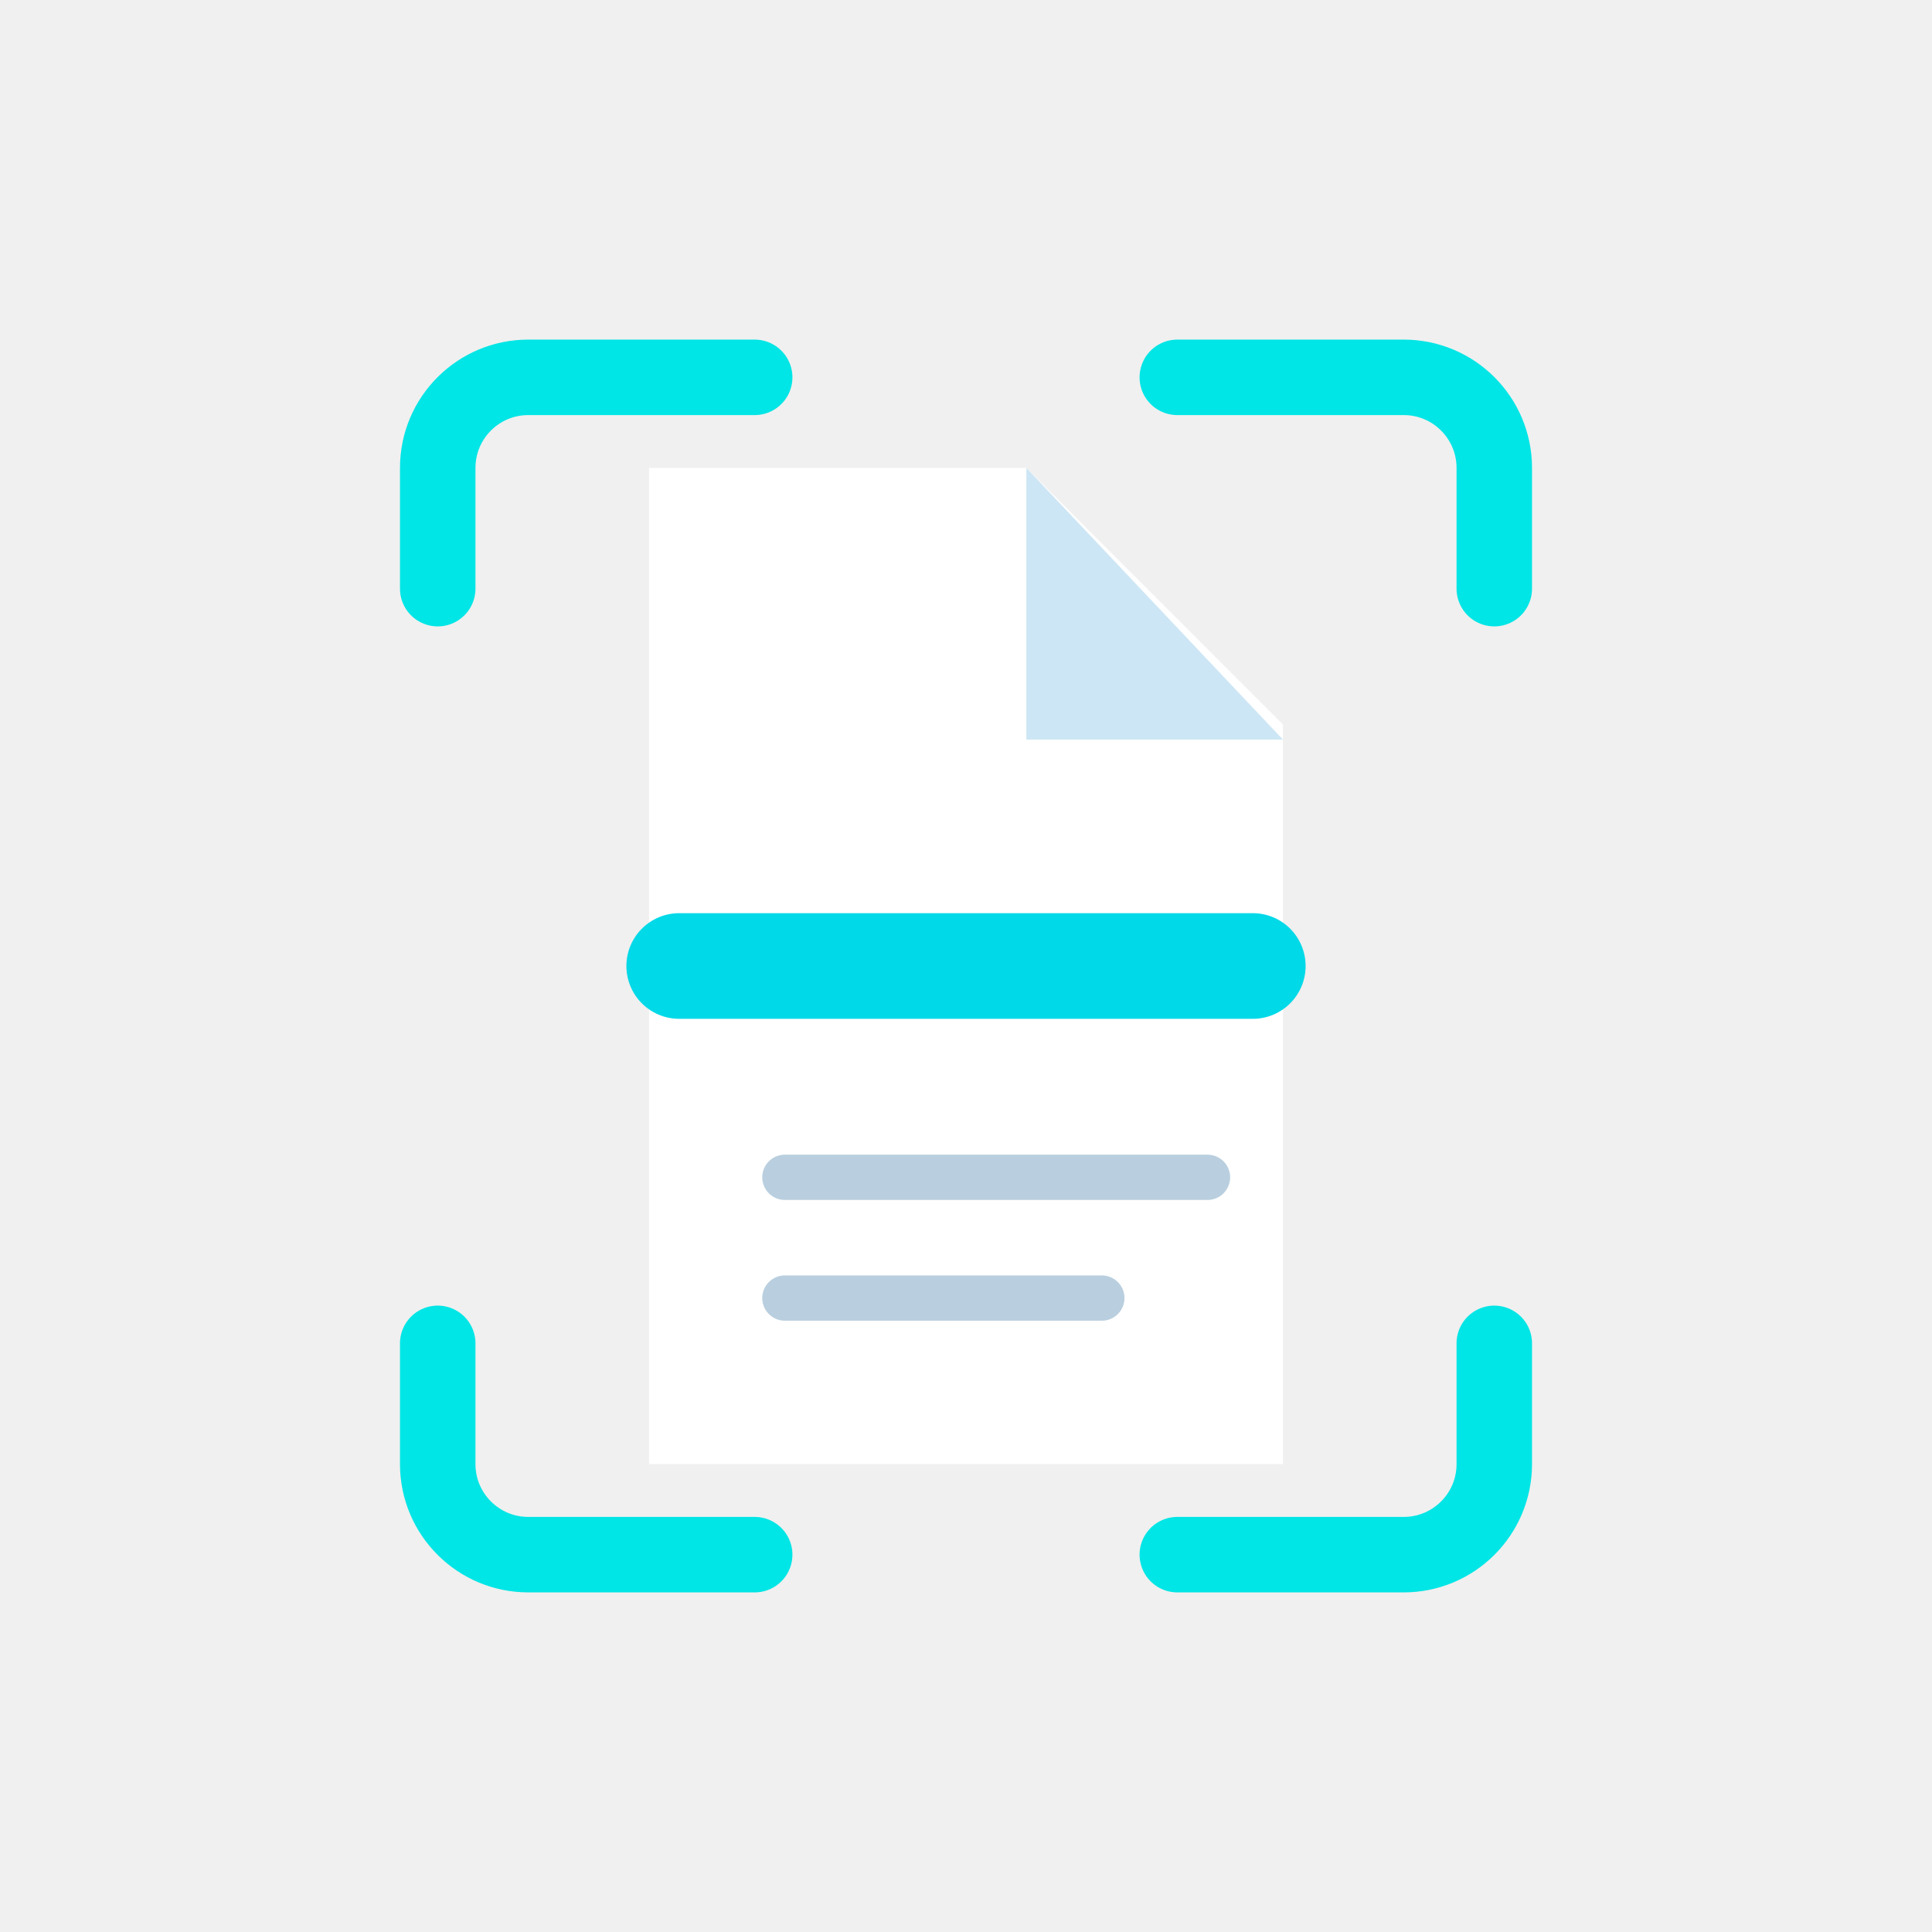
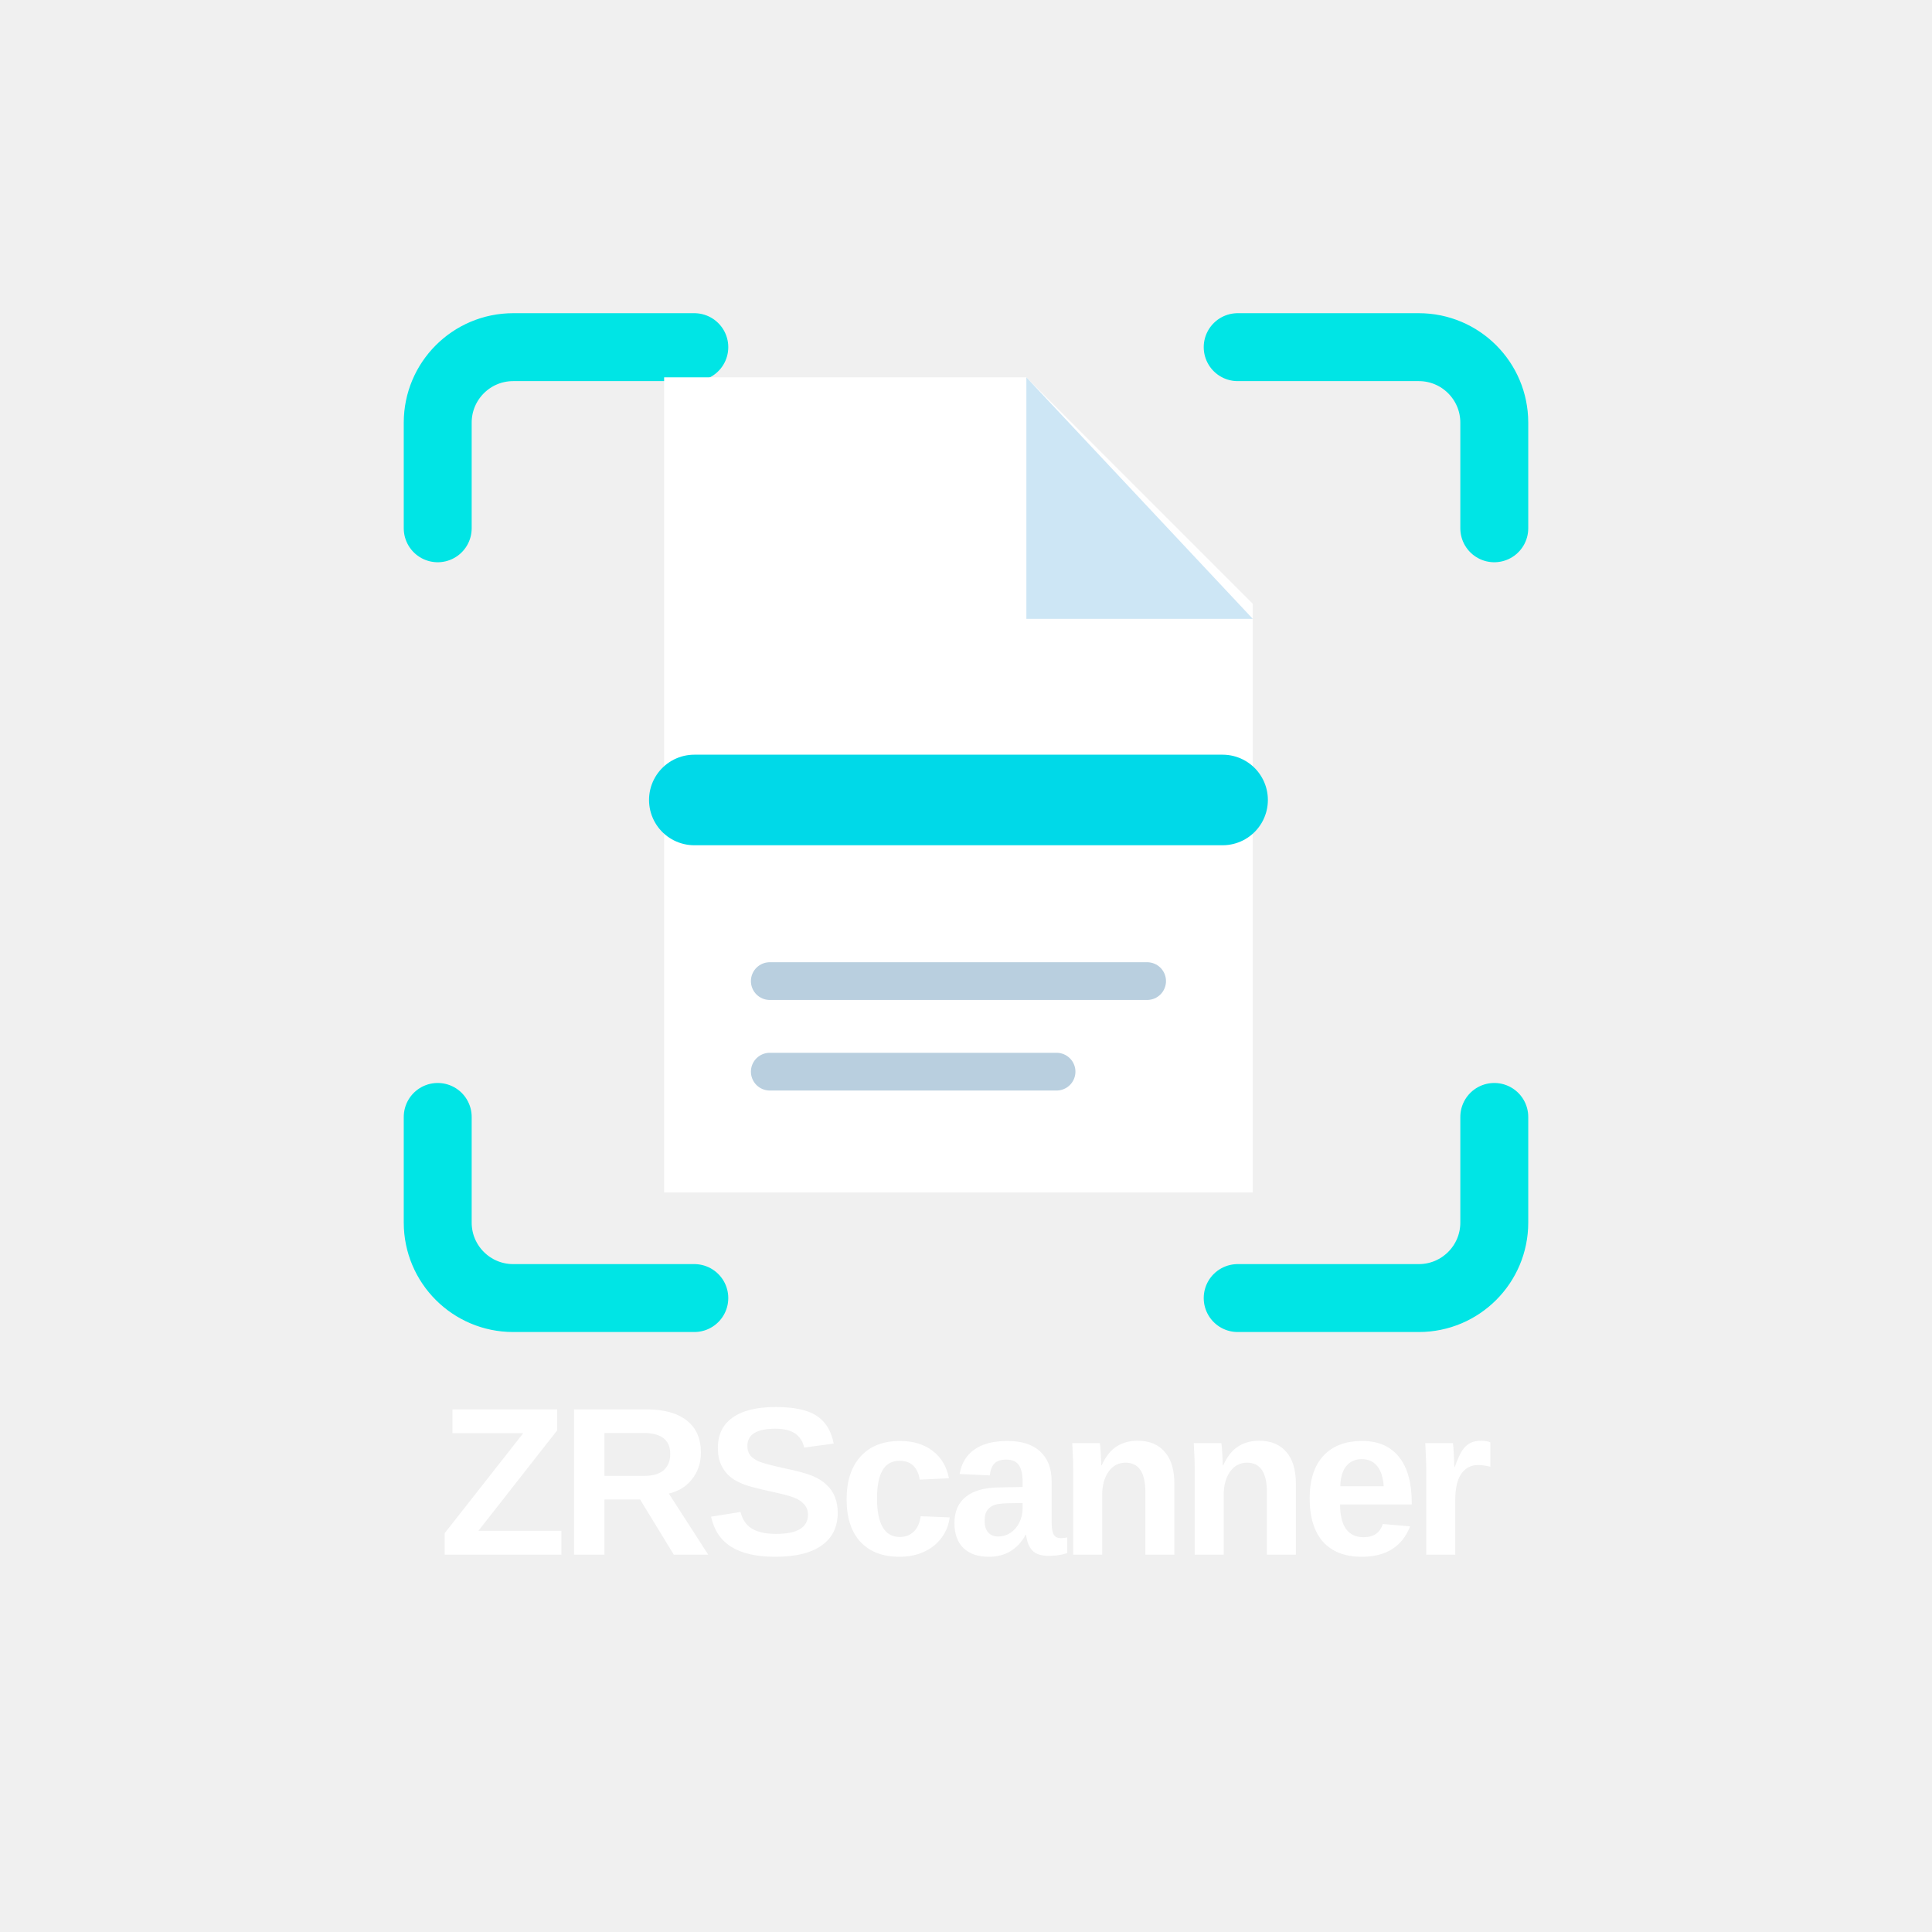
<svg xmlns="http://www.w3.org/2000/svg" viewBox="0 0 128 128">
-   <path d="M29 39v-8a6 6 0 0 1 6-6h15M99 39v-8a6 6 0 0 0-6-6H78M29 89v8a6 6 0 0 0 6 6h15M99 89v8a6 6 0 0 1-6 6H78" fill="none" stroke="#00E5E5" stroke-width="5" stroke-linecap="round" stroke-linejoin="round" />
-   <path d="M43 31h25l17 17v49H43z" fill="#fff" />
-   <path d="M68 31v18h17" fill="#CDE6F5" />
-   <path d="M45 64h38" stroke="#00D9E8" stroke-width="7" stroke-linecap="round" />
-   <path d="M52 78h28M52 86h21" stroke="#B9CFDF" stroke-width="3" stroke-linecap="round" />
+   <path d="M29 35v-7a5 5 0 0 1 5-5h12M99 35v-7a5 5 0 0 0-5-5H82M29 74v7a5 5 0 0 0 5 5h12M99 74v7a5 5 0 0 1-5 5H82" fill="none" stroke="#00E5E5" stroke-width="4.5" stroke-linecap="round" />
+   <path d="M44 25h24l15 15v39H44z" fill="#fff" />
+   <path d="M68 25v16h15" fill="#CDE6F5" />
+   <path d="M46 53h35" stroke="#00D9E8" stroke-width="6" stroke-linecap="round" />
+   <path d="M51 65h25M51 71h19" stroke="#B9CFDF" stroke-width="2.5" stroke-linecap="round" />
+   <text x="64" y="103" text-anchor="middle" font-family="Arial, sans-serif" font-size="14" font-weight="700" letter-spacing="-0.5" fill="#fff">ZRScanner</text>
</svg>
